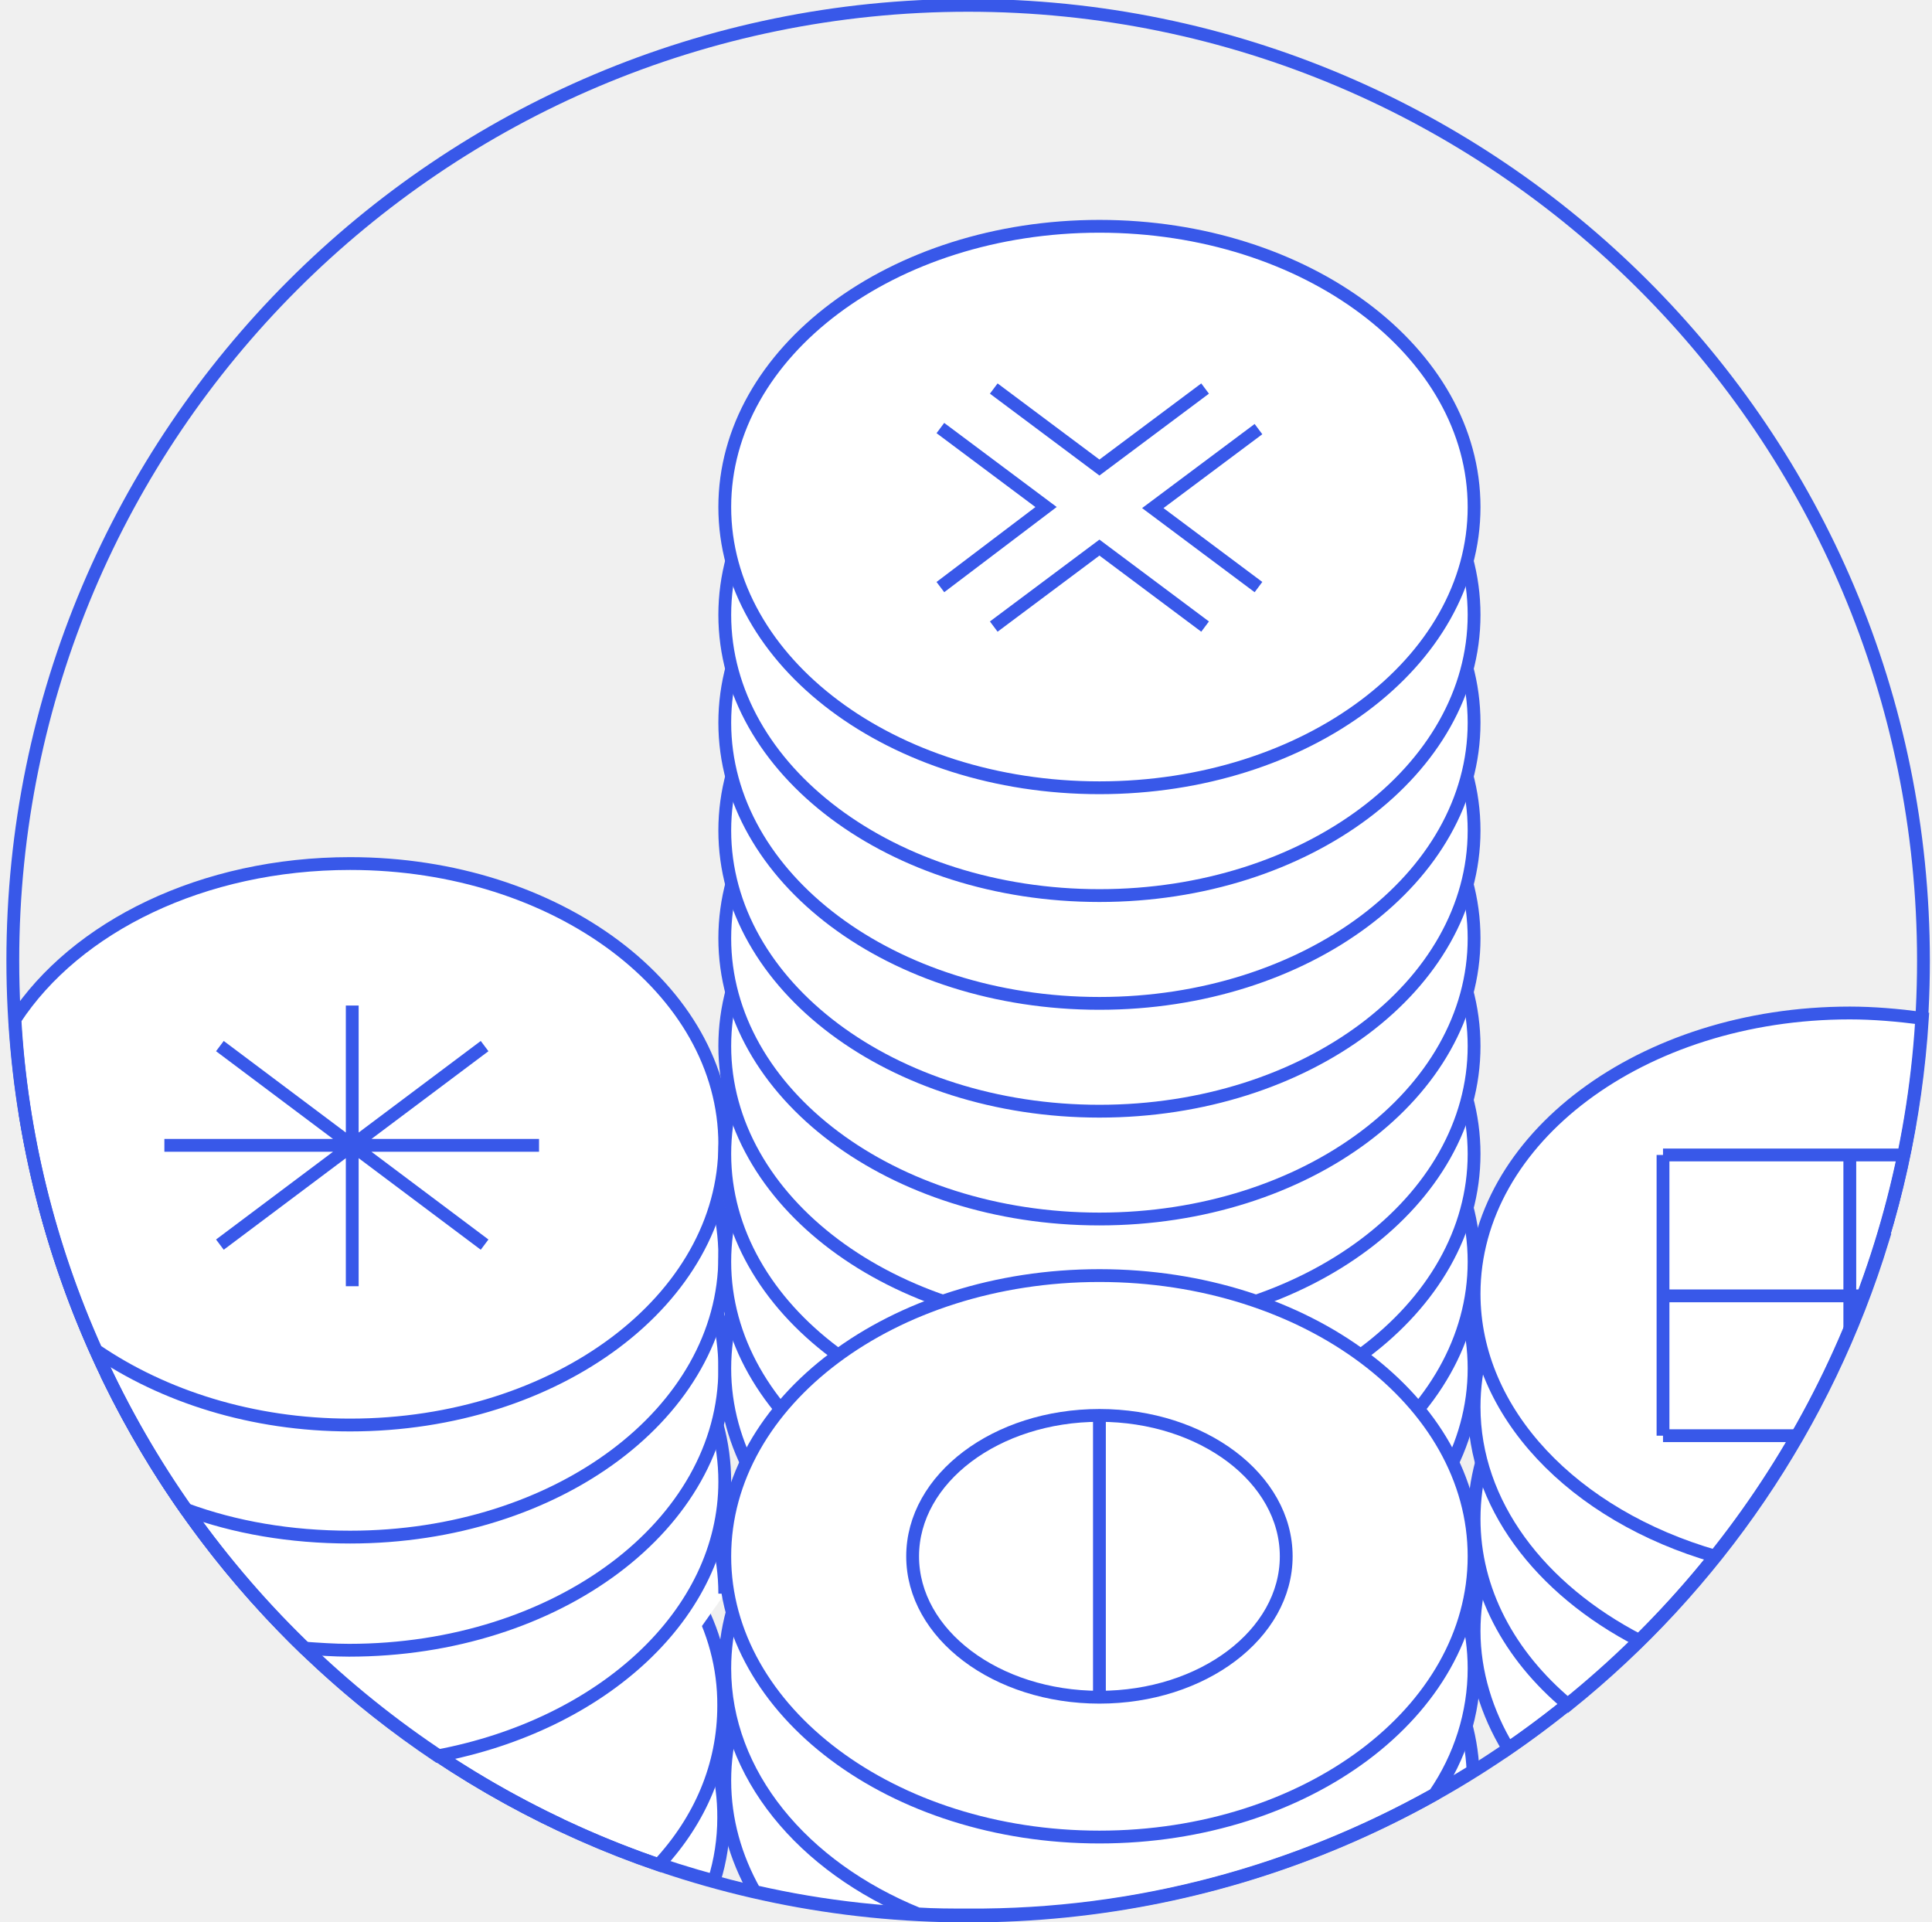
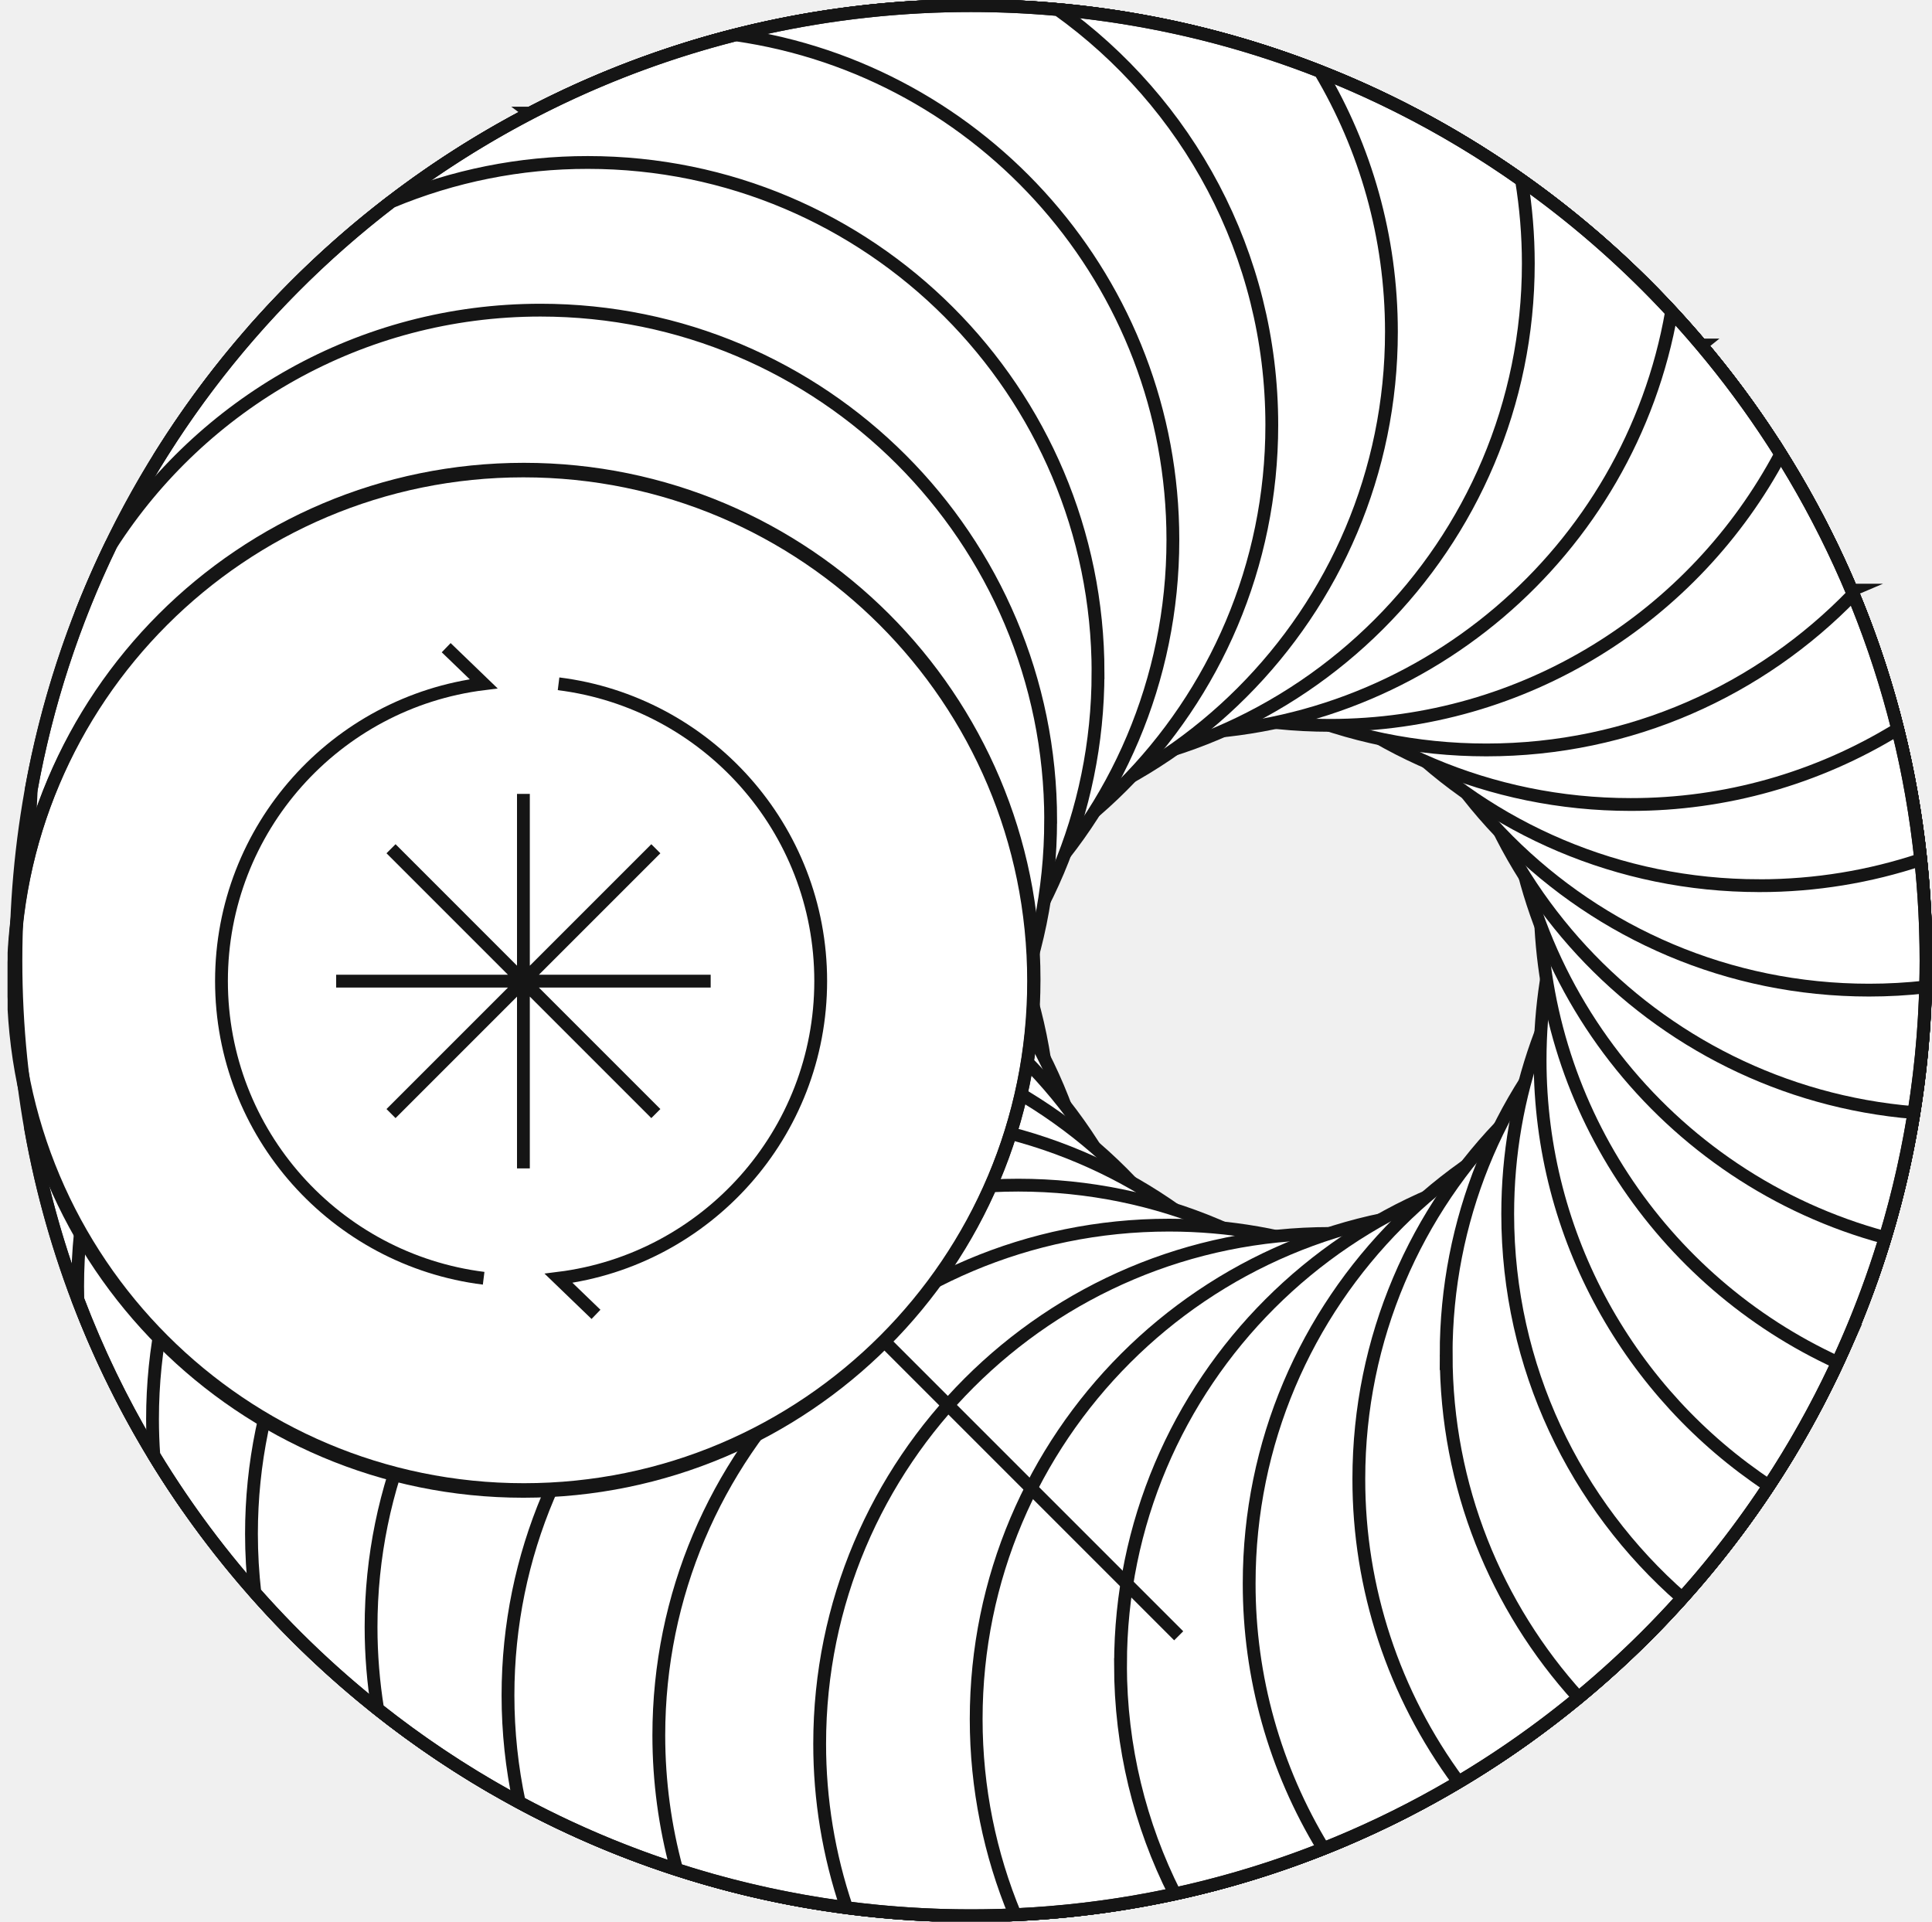
- <svg xmlns="http://www.w3.org/2000/svg" width="181" height="180" viewBox="0 0 181 180" fill="none" aria-hidden="true" focusable="false">
-   <g fill="#FFFFFF" stroke="#3858E9" stroke-width="1.2" stroke-miterlimit="10">
-     <path d="M32.8,144c-4.3,0-8.4,0.6-12.2,1.6c11.6,14.6,27.8,25.6,46.3,30.6c0.6-1.9,0.9-3.9,0.9-5.9C67.9,155.8,52.2,144,32.8,144z" />
-     <path d="M32.8,133.5c-6.6,0-12.8,1.4-18.1,3.8c10.8,17.3,27.4,30.7,47,37.4c3.9-4.2,6.1-9.3,6.1-14.9C67.9,145.3,52.2,133.5,32.8,133.5z" />
-     <path d="M67.9,149.3c0-14.5-15.7-26.3-35.1-26.3c-8.6,0-16.5,2.3-22.6,6.2c9,18.4,23.9,33.1,42.4,41.8C6.9,158.3,67.9,149.3z" />
-     <path d="M67.9,138.8c0-14.5-15.7-26.3-35.1-26.3c-10.3,0-19.6,3.3-26,8.7c6.6,17.8,18.7,32.9,34.2,43.3C56.4,161.6,67.9,151.2,67.9,138.8L67.9,138.8L67.9,138.8z" />
-     <path d="M67.9,128.2c0-14.5-15.7-26.3-35.1-26.3c-11.8,0-22.2,4.4-28.6,11.1c4.2,16,12.8,30.2,24.3,41.4c1.4,0.1,2.8,0.2,4.2,0.2C52.2,154.6,67.9,142.8,67.9,128.2z" />
-     <path d="M67.9,117.7c0-14.5-15.7-26.3-35.1-26.3c-13,0-24.3,5.3-30.4,13.2c2.2,13.3,7.3,25.8,15,36.8c4.6,1.7,9.8,2.6,15.4,2.6C52.2,144,67.9,132.3,67.9,117.7z" />
-     <path d="M67.9,107.2c0-14.5-15.7-26.3-35.1-26.3C19,80.9,7.1,86.8,1.4,95.5c0.6,10.7,3.2,21.2,7.6,31c6.3,4.3,14.6,7,23.8,7C52.2,133.5,67.9,121.7,67.9,107.2L67.9,107.2z" />
-     <path d="M20.6,98l24.8,18.6 M20.6,116.6L45.4,98 M33,94.2v26.3 M15.4,107.3h35.1" />
-     <ellipse cx="103" cy="128.2" rx="35.1" ry="26.3" />
-     <ellipse cx="103" cy="118.2" rx="35.1" ry="26.3" />
-     <ellipse cx="103" cy="108.1" rx="35.1" ry="26.3" />
-     <ellipse cx="103" cy="98" rx="35.1" ry="26.3" />
-     <ellipse cx="103" cy="87.9" rx="35.1" ry="26.3" />
-     <ellipse cx="103" cy="77.8" rx="35.1" ry="26.3" />
-     <ellipse cx="103" cy="67.7" rx="35.1" ry="26.3" />
-     <ellipse cx="103" cy="57.6" rx="35.1" ry="26.3" />
-     <ellipse cx="103" cy="47.5" rx="35.1" ry="26.3" />
-     <path d="M112.9,36.4l-9.9,7.4l-9.9-7.4 M117.9,55l-9.9-7.4l9.9-7.4 M88.1,40.1l9.9,7.4L88.1,55 M93.1,58.7l9.9-7.4l9.9,7.4" />
-     <path d="M103,140.5c-19.4,0-35.1,11.8-35.1,26.3c0,3.7,1,7.2,2.8,10.4c6.5,1.5,13.2,2.2,20,2.2c17.4,0,33.6-5,47.3-13.5C137.4,151.8,122,140.5,103,140.5z" />
-     <path d="M134.4,168.1c2.4-3.5,3.7-7.6,3.7-11.8c0-14.5-15.7-26.3-35.1-26.3s-35.1,11.8-35.1,26.3c0,9.9,7.3,18.6,18.1,23c1.6,0.1,3.1,0.1,4.7,0.1C106.6,179.5,121.5,175.3,134.4,168.1L134.4,168.1z" />
-     <ellipse cx="103" cy="145.8" rx="35.1" ry="26.3" />
-     <ellipse cx="103" cy="145.8" rx="17.5" ry="13.2" />
-     <line x1="103" y1="132.8" x2="103" y2="159" />
-     <path d="M172.4,126.5c-19,0.3-34.3,12-34.3,26.3c0,3.9,1.2,7.7,3.2,11C154.8,154.5,165.7,141.6,172.4,126.5L172.4,126.5z" />
-     <path d="M138.1,142.3c0,6.7,3.3,12.8,8.8,17.4c13.8-11.1,24.2-26.2,29.5-43.6c-1-0.1-2.1-0.1-3.2-0.1C153.8,116,138.1,127.7,138.1,142.3z" />
-     <path d="M138.1,131.8c0,9.1,6.2,17.1,15.5,21.9c12.8-12.7,21.9-29.3,25.2-47.8c-1.9-0.2-3.7-0.3-5.6-0.3C153.8,105.4,138.1,117.2,138.1,131.8L138.1,131.8z" />
-     <path d="M138.1,121.2c0,11.2,9.4,20.8,22.6,24.6c11.2-14,18.2-31.4,19.4-50.4c-2.3-0.3-4.6-0.5-6.8-0.5C153.8,94.9,138.1,106.7,138.1,121.2z" />
-     <path d="M155.8,108.2v26.3 M155.8,134.5h12.6 M155.8,108.2h22.5 M173.3,108.2v16.4 M155.8,121.4h18.9" />
+ <svg xmlns="http://www.w3.org/2000/svg" width="181" height="180" fill="none">
+   <g clip-path="url(#clip0_1916_6316)" stroke="#151515" stroke-width="1.2" stroke-miterlimit="10">
+     <path d="M98.433 106.656c0-26.396-21.4-47.796-47.797-47.796-26.396 0-47.224 20.828-47.786 46.736a89.029 89.029 0 0 0 14.71 35.562c8.585 8.235 20.238 13.295 33.076 13.295 26.397 0 47.797-21.4 47.797-47.797z" fill="#fff" />
+     <path d="M102.871 120.491c0-26.396-21.4-47.796-47.796-47.796-26.397 0-47.8 21.396-47.8 47.796 0 .418.007.835.017 1.249 7.337 19.33 21.176 35.46 38.853 45.713a48.01 48.01 0 0 0 8.93.835c26.396 0 47.796-21.4 47.796-47.797z" fill="#fff" />
+     <path d="M109.885 132.94c0-26.396-21.4-47.796-47.796-47.796-26.397 0-47.8 21.4-47.8 47.796 0 1.141.042 2.274.123 3.393 13.382 22.06 36.028 37.874 62.544 42.042 19.119-6.252 32.933-24.231 32.933-45.438l-.004.003z" fill="#fff" />
+     <path d="M119.152 143.691c0-26.396-21.4-47.796-47.796-47.796-26.397 0-47.797 21.4-47.797 47.796 0 1.86.109 3.691.316 5.495 16.393 18.572 40.375 30.288 67.095 30.288 4.46 0 8.845-.33 13.129-.962 9.267-8.719 15.057-21.091 15.057-34.821h-.004z" fill="#fff" />
+     <path d="M82.56 104.628c-26.397 0-47.797 21.4-47.797 47.797 0 2.617.214 5.182.617 7.687 15.267 12.12 34.58 19.362 55.586 19.362 12.442 0 24.291-2.541 35.056-7.13a47.615 47.615 0 0 0 4.337-19.916c0-26.396-21.4-47.796-47.796-47.796l-.004-.004z" fill="#fff" />
+     <path d="M95.387 111.028c-26.396 0-47.796 21.4-47.796 47.797 0 3.438.365 6.789 1.056 10.024 12.6 6.779 27.01 10.625 42.32 10.625 19.417 0 37.389-6.19 52.055-16.699.106-1.301.165-2.621.165-3.95 0-26.397-21.4-47.797-47.796-47.797h-.004z" fill="#fff" />
+     <path d="M109.517 114.775c-26.396 0-47.796 21.4-47.796 47.797 0 4.347.586 8.561 1.673 12.565a89.435 89.435 0 0 0 27.572 4.337c25.625 0 48.73-10.776 65.042-28.039-5.017-21.024-23.926-36.66-46.491-36.66z" fill="#fff" />
+     <path d="M124.587 115.554c-26.396 0-47.796 21.4-47.796 47.797a47.79 47.79 0 0 0 2.523 15.368 90.47 90.47 0 0 0 11.649.755c31.287 0 58.817-16.063 74.81-40.386-8.316-14.084-23.645-23.534-41.186-23.534z" fill="#fff" />
+     <path d="M172.556 126.768c-8.607-8.364-20.355-13.519-33.306-13.519-26.396 0-47.796 21.4-47.796 47.797 0 6.491 1.298 12.68 3.642 18.326 34.537-1.569 63.972-22.716 77.463-52.607l-.003.003z" fill="#fff" />
+     <path d="M104.973 155.937c0 7.73 1.835 15.028 5.095 21.488 32.186-7 57.909-31.316 66.912-62.706a47.573 47.573 0 0 0-24.207-6.579c-26.396 0-47.796 21.4-47.796 47.797h-.004z" fill="#fff" />
+     <path d="M117.029 148.33a47.586 47.586 0 0 0 6.958 24.849c29.253-11.625 50.916-38.228 55.53-70.344a47.714 47.714 0 0 0-14.691-2.305c-26.397 0-47.797 21.4-47.797 47.796v.004z" fill="#fff" />
+     <path d="M127.303 138.547a47.598 47.598 0 0 0 9.344 28.393c25.937-15.435 43.403-43.607 43.775-75.894a48.457 48.457 0 0 0-5.323-.299c-26.396 0-47.796 21.4-47.796 47.797v.003z" fill="#fff" />
+     <path d="M135.485 126.909c0 12.368 4.699 23.638 12.404 32.126 19.877-16.41 32.547-41.242 32.547-69.031 0-3.643-.224-7.236-.645-10.762-24.769 1.79-44.309 22.446-44.309 47.67l.003-.003z" fill="#fff" />
+     <path d="M177.538 67.326c-20.839 5.151-36.288 23.972-36.288 46.4 0 14.351 6.327 27.225 16.344 35.986C171.798 133.874 180.44 112.947 180.44 90a89.629 89.629 0 0 0-2.902-22.674z" fill="#fff" />
+     <path d="M173.454 55.288c-17.144 7.263-29.169 24.242-29.169 44.031 0 16.649 8.516 31.309 21.425 39.867 9.305-14.112 14.726-31.014 14.726-49.186 0-12.309-2.487-24.039-6.986-34.712h.004z" fill="#fff" />
+     <path d="M167.303 43.309c-13.8 8.382-23.018 23.554-23.018 40.88 0 19.285 11.421 35.899 27.867 43.453 5.316-11.442 8.288-24.196 8.288-37.645 0-17.113-4.807-33.099-13.137-46.692v.004z" fill="#fff" />
+     <path d="M159.363 32.323c-11.035 8.754-18.113 22.28-18.113 37.46 0 22.094 14.997 40.687 35.362 46.161A89.489 89.489 0 0 0 180.436 90c0-21.979-7.929-42.102-21.077-57.677h.004z" fill="#fff" />
+     <path d="M135.485 56.6c0 25.06 19.285 45.611 43.821 47.632A90.123 90.123 0 0 0 180.436 90c0-26.916-11.884-51.053-30.691-67.453-8.803 8.67-14.263 20.723-14.263 34.053h.003z" fill="#fff" />
+     <path d="M175.103 92.758c1.793 0 3.561-.102 5.302-.295.021-.817.035-1.638.035-2.463 0-31.94-16.741-59.965-41.919-75.796a47.598 47.598 0 0 0-11.214 30.757c0 26.397 21.4 47.797 47.796 47.797z" fill="#fff" />
+     <path d="M164.826 82.975c5.28 0 10.365-.86 15.112-2.442-3.463-32.94-24.796-60.558-54.133-72.972a47.576 47.576 0 0 0-8.779 27.614c0 26.397 21.4 47.797 47.796 47.797l.004.003z" fill="#fff" />
+     <path d="M152.77 75.368a47.579 47.579 0 0 0 25.014-7.063c-8.039-32.274-33.6-57.614-66-65.337a47.586 47.586 0 0 0-6.814 24.604c0 26.396 21.4 47.796 47.796 47.796h.004z" fill="#fff" />
+     <path d="M139.25 70.256c13.492 0 25.674-5.59 34.362-14.579C160.847 24.965 131.461 2.905 96.675.712c-3.34 6.523-5.221 13.916-5.221 21.748 0 26.396 21.4 47.796 47.796 47.796z" fill="#fff" />
+     <path d="M90.966.526c-3.46 0-6.87.204-10.228.586a47.646 47.646 0 0 0-3.947 19.046c0 26.396 21.4 47.796 47.796 47.796 18.309 0 34.207-10.294 42.235-25.407C151.005 17.31 122.949.527 90.966.527z" fill="#fff" />
+     <path d="M90.966.526a89.533 89.533 0 0 0-26.333 3.94 47.703 47.703 0 0 0-2.912 16.47c0 26.397 21.4 47.797 47.796 47.797 23.579 0 43.168-17.073 47.084-39.533C140.257 11.568 116.903.526 90.966.526z" fill="#fff" />
+     <path d="M49.7 10.597a47.78 47.78 0 0 0-2.113 14.087c0 26.397 21.4 47.797 47.797 47.797 26.396 0 47.796-21.4 47.796-47.797 0-2.656-.221-5.26-.635-7.796C127.97 6.582 110.177.526 90.966.526c-14.884 0-28.916 3.639-41.263 10.07h-.004z" fill="#fff" />
+     <path d="M36.25 19.207a47.82 47.82 0 0 0-1.487 11.874c0 26.396 21.4 47.796 47.796 47.796 26.397 0 47.797-21.4 47.797-47.796 0-8.91-2.442-17.25-6.685-24.39C113.542 2.712 102.51.526 90.966.526c-20.61 0-39.59 6.972-54.716 18.681z" fill="#fff" />
+     <path d="M24.56 30.039a48.03 48.03 0 0 0-1.004 9.779c0 26.396 21.4 47.796 47.796 47.796 26.397 0 47.797-21.4 47.797-47.797 0-16.049-7.909-30.249-20.043-38.919a90.565 90.565 0 0 0-8.143-.372c-26.344 0-50.032 11.39-66.404 29.513z" fill="#fff" />
+     <path d="M62.085 98.365c26.397 0 47.797-21.4 47.797-47.797 0-24.07-17.793-43.982-40.944-47.305C46.215 9.014 26.96 23.463 14.91 42.86a48.118 48.118 0 0 0-.621 7.708c0 26.397 21.4 47.797 47.796 47.797z" fill="#fff" />
+     <path d="M102.871 63.018c0-26.397-21.4-47.797-47.796-47.797a47.668 47.668 0 0 0-18.432 3.684c-12.901 9.87-23.035 23.172-29.042 38.54a48.69 48.69 0 0 0-.326 5.573c0 26.396 21.4 47.796 47.796 47.796 26.397 0 47.797-21.4 47.797-47.796h.003z" fill="#fff" />
+     <path d="M98.433 76.853c0-26.397-21.4-47.797-47.797-47.797-16.89 0-31.737 8.762-40.238 21.99a88.832 88.832 0 0 0-7.474 22.933c-.056.95-.088 1.909-.088 2.877 0 26.397 21.4 47.797 47.797 47.797 26.396 0 47.796-21.4 47.796-47.797l.004-.003z" fill="#fff" />
+     <path d="M49.082 139.551c26.397 0 47.796-21.399 47.796-47.797 0-26.397-21.399-47.796-47.796-47.796S1.285 65.358 1.285 91.754c0 26.398 21.4 47.797 47.797 47.797z" fill="#fff" />
+     <path d="M49.036 139.712c26.398 0 47.797-21.399 47.797-47.796s-21.4-47.797-47.797-47.797S1.24 65.52 1.24 91.916s21.399 47.796 47.796 47.796zM82.749 125.568l27.677 27.678" />
+     <path d="M41.801 60.677l3.509 3.383c-13.846 1.726-24.561 13.53-24.561 27.845 0 14.316 10.715 26.116 24.561 27.846M55.836 123.133l-3.508-3.382c13.845-1.726 24.56-13.53 24.56-27.846S66.174 65.79 52.329 64.06M36.633 79.512l24.81 24.811M36.633 104.323l24.81-24.81M49.036 74.372v35.088M31.492 91.916H66.58" />
+     <path d="M90.966 179.474c49.415 0 89.474-40.059 89.474-89.474 0-49.415-40.059-89.474-89.474-89.474C41.551.526 1.492 40.585 1.492 90c0 49.415 40.06 89.474 89.474 89.474z" />
  </g>
-   <path fill="none" stroke="#3858E9" stroke-width="1.2" stroke-miterlimit="10" d="M90.7,179.5c49.4,0,89.5-40.1,89.5-89.5S140.1,0.5,90.7,0.5S1.2,40.6,1.2,90S41.3,179.5,90.7,179.5z" />
+   <defs>
+     <clipPath id="clip0_1916_6316">
+       <path fill="#fff" transform="translate(.714)" d="M0 0h180.253v180H0z" />
+     </clipPath>
+   </defs>
</svg>
